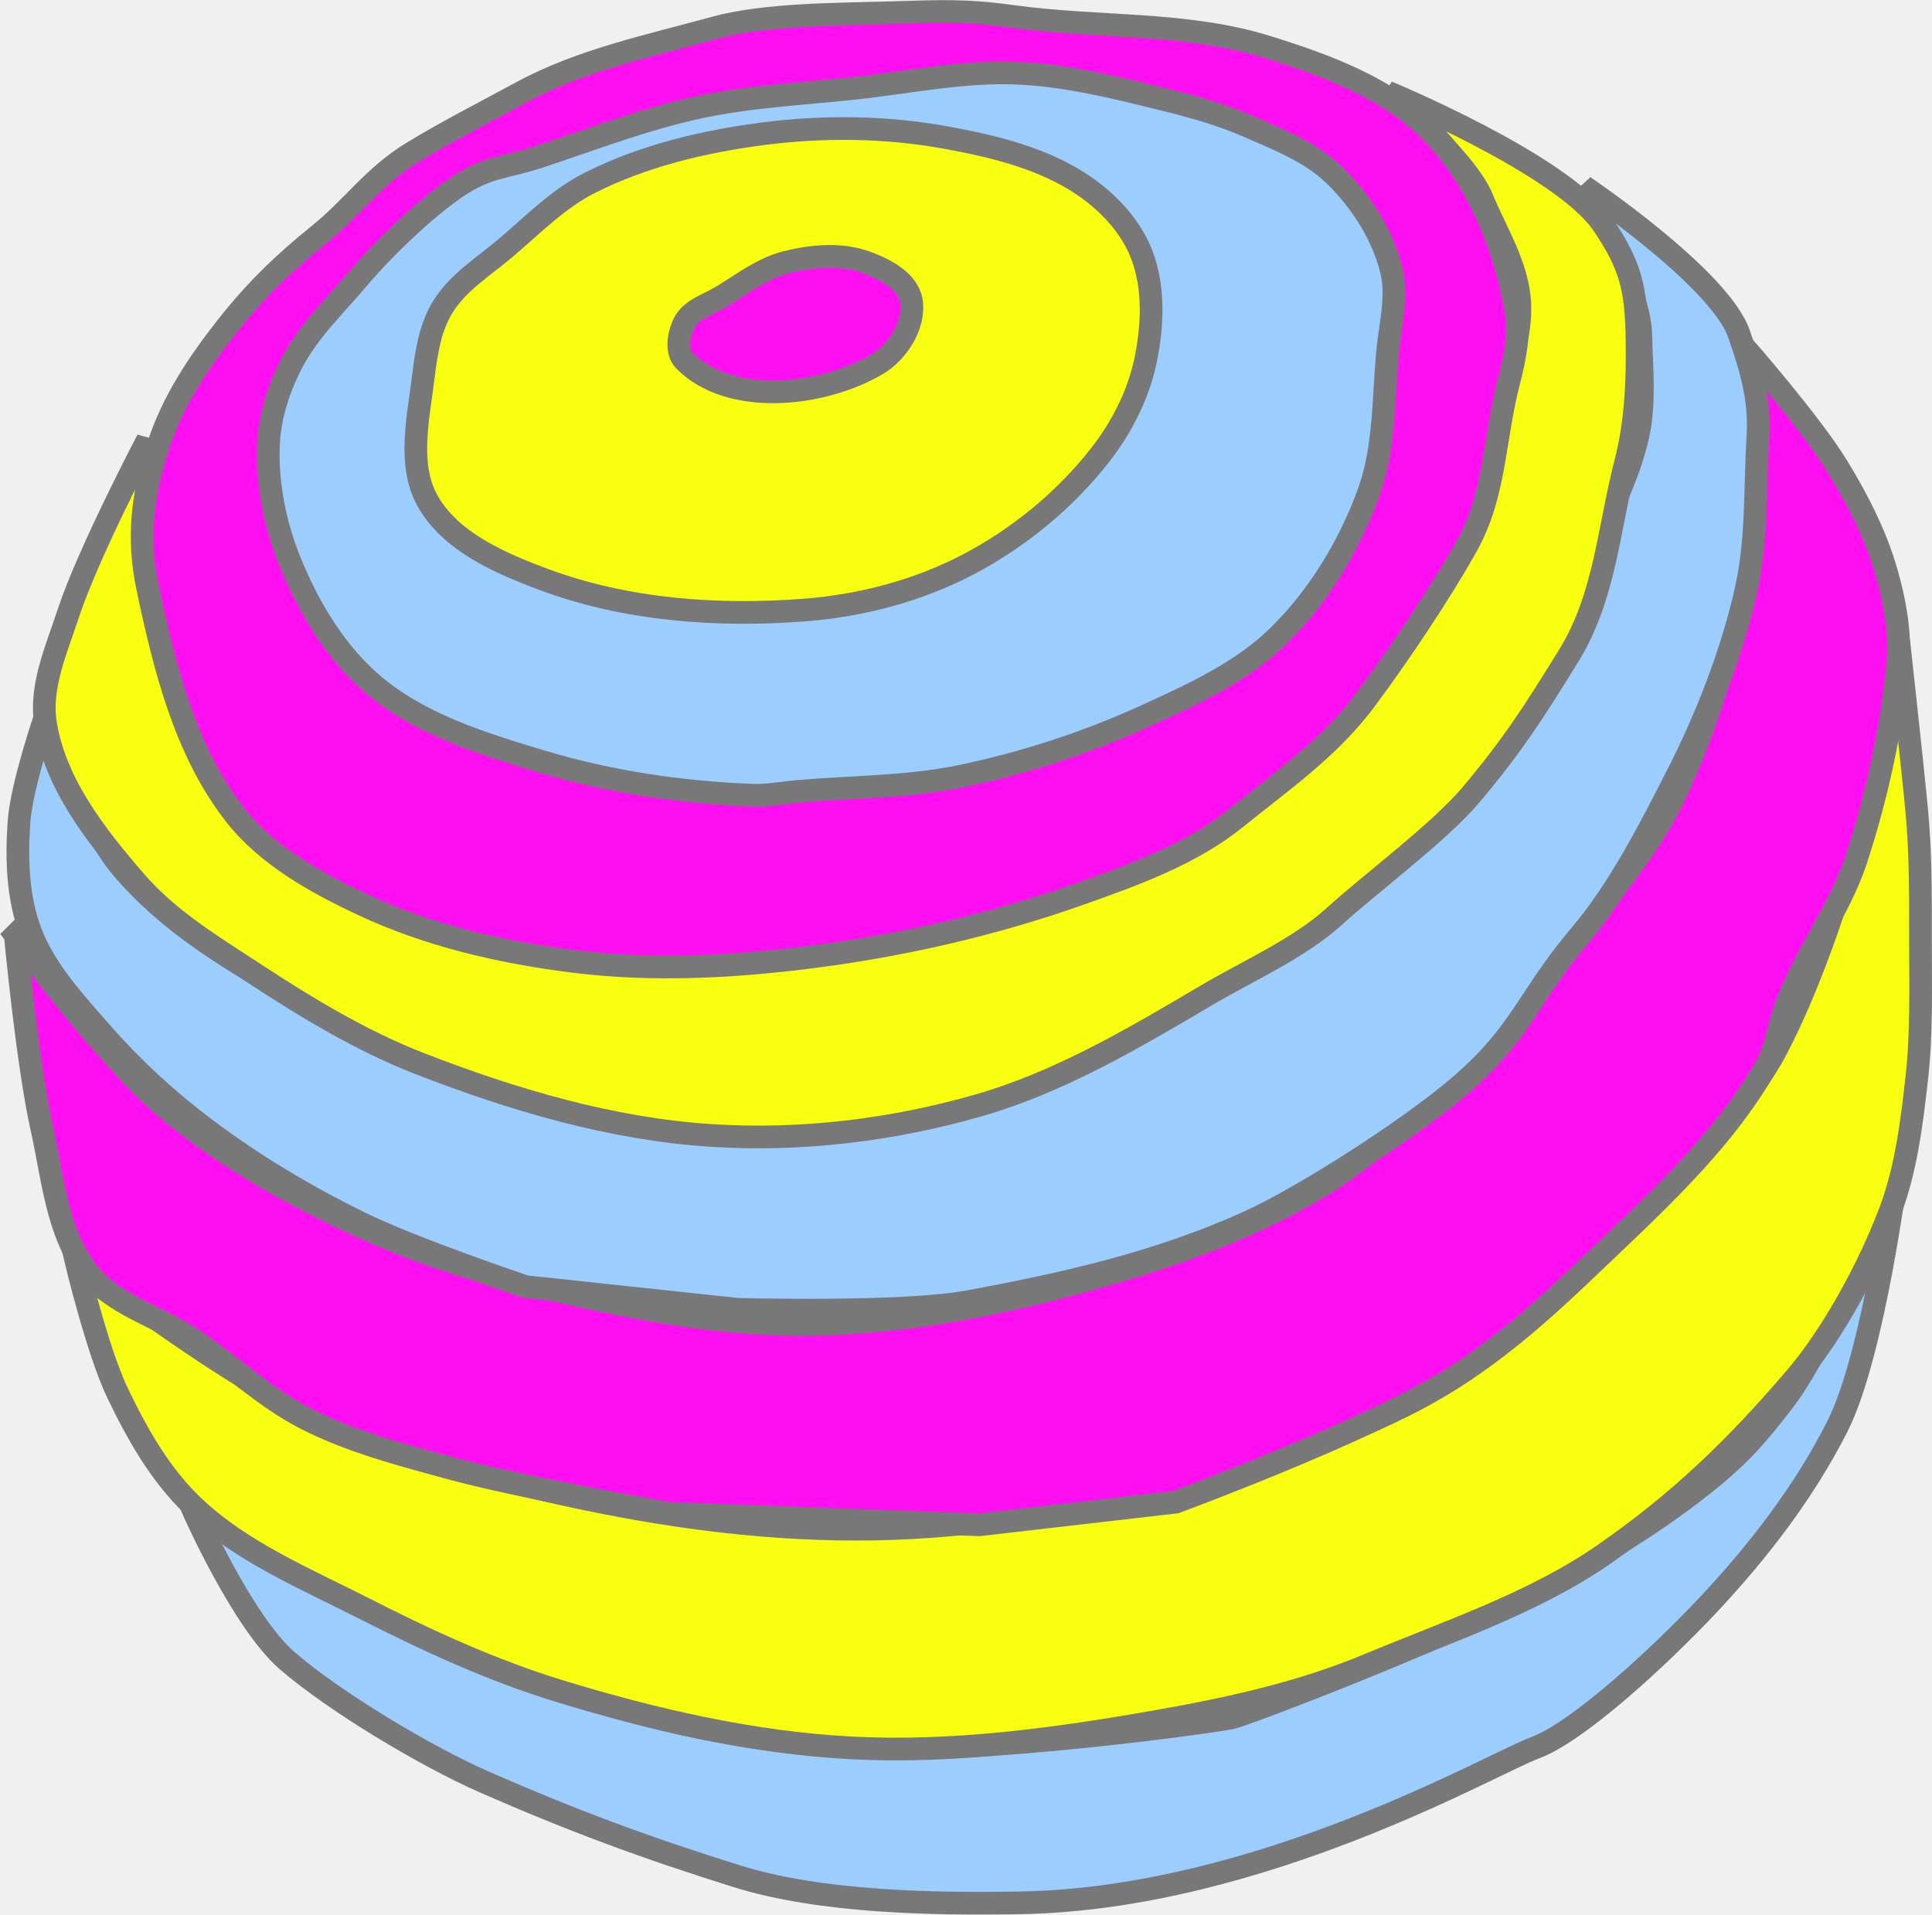
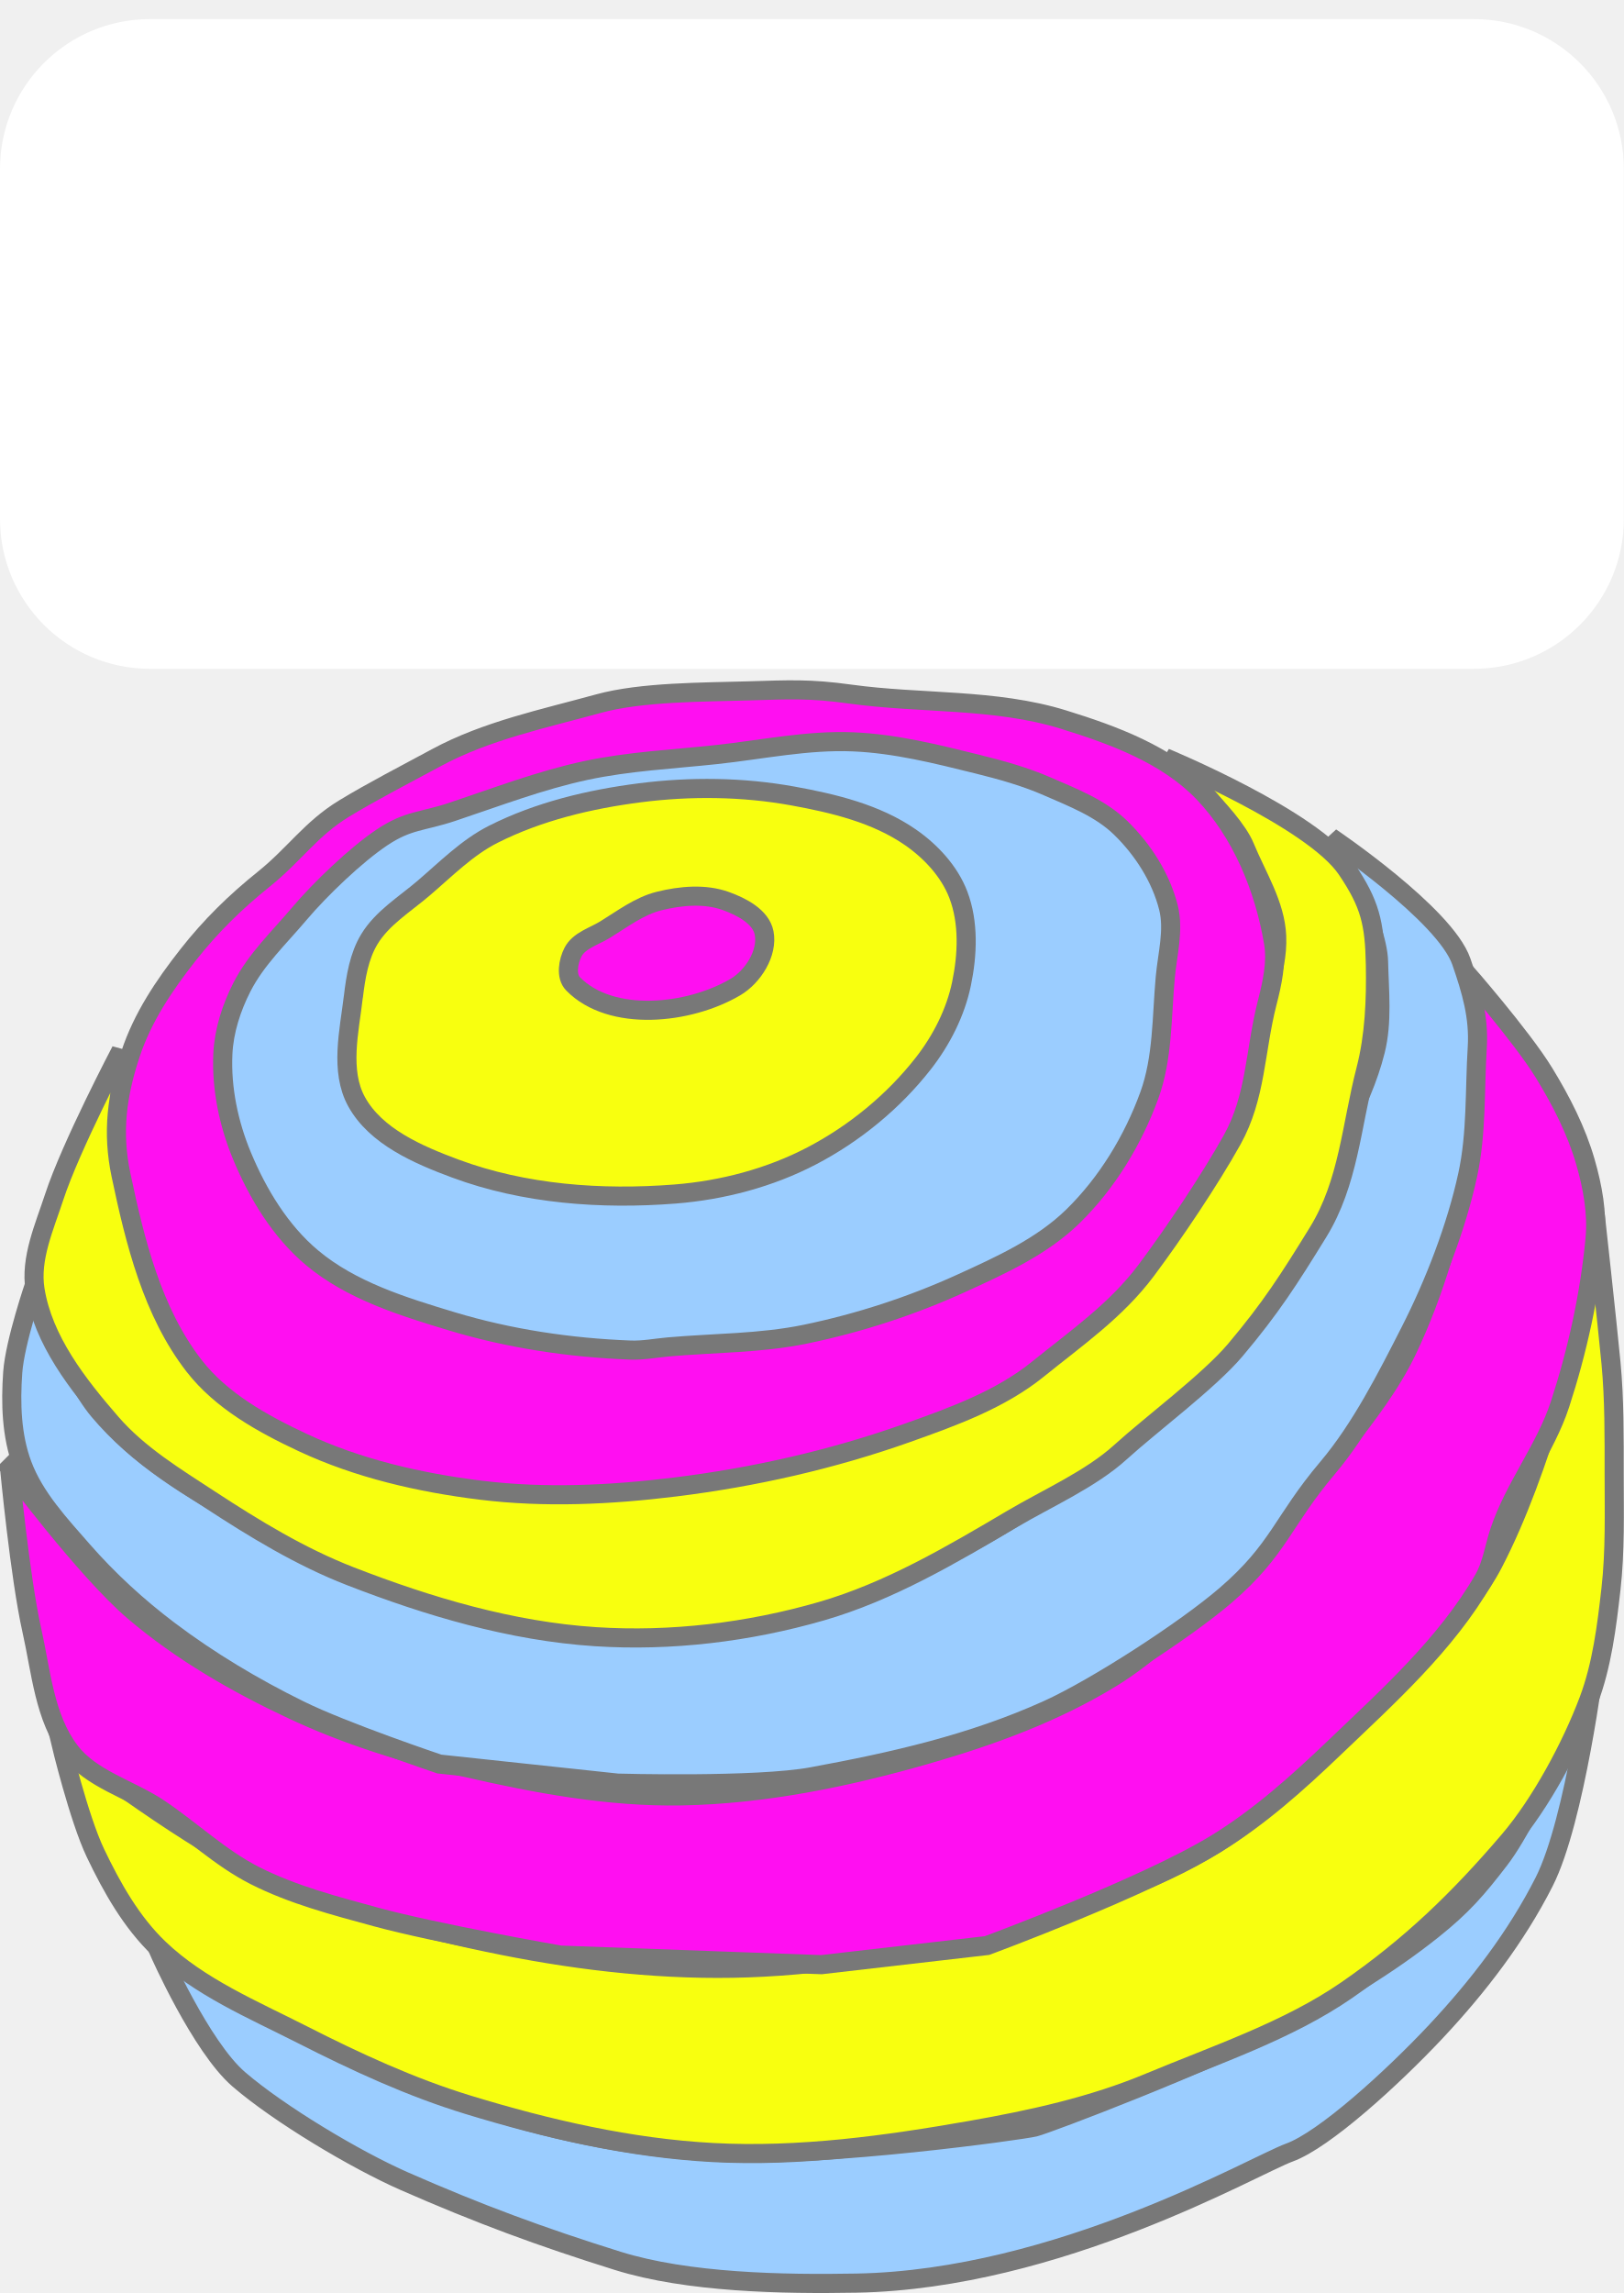
- <svg xmlns="http://www.w3.org/2000/svg" version="1.1" width="85.172" height="84.404" id="svg2">
+ <svg xmlns="http://www.w3.org/2000/svg" version="1.1" width="85" height="120" id="svg2">
  <defs id="defs6" />
-   <g transform="matrix(0.4999577,0,0,0.4999577,-10.82721,-12.10586)" id="g3839">
+   <g transform="matrix(0.4999577,0,0,0.4999577,-10.99907,23.49068)" id="g3839">
    <path d="m 38.667,157.333 c 0,0 8.812,4.819 13.333,7 7.438,3.588 14.762,7.608 22.667,10 7.448,2.254 15.226,3.647 23,4 C 108.581,178.829 129,176 130.333,175.667 c 1.333,-0.333 17.892,-6.615 26.333,-11 5.362,-2.785 10.612,-5.896 15.333,-9.667 3.069,-2.452 4.609,-4.216 7,-7.333 C 183.06,142.374 189,127 189,127 c 0,0 -2.061,16.544 -5.333,23 -2.914,5.749 -6.924,10.965 -11.333,15.667 C 167.798,170.502 160.667,177 157,178.333 153.333,179.667 132.835,191.619 111.667,192 103.976,192.139 94.009,191.961 86.667,189.667 78.548,187.129 72.123,184.751 64.333,181.333 59.23,179.094 51.222,174.304 47,170.667 43.029,167.246 38.667,157.333 38.667,157.333 z" id="path3802" style="fill:#9bcdff;fill-opacity:1;stroke:#787878;stroke-width:2;stroke-linecap:butt;stroke-linejoin:miter;stroke-miterlimit:4;stroke-opacity:1;stroke-dasharray:none" />
    <path d="m 28.333,135.333 c 0,0 12.569,9.628 19.667,13 8.412,3.996 17.534,6.513 26.667,8.333 8.425,1.68 17.081,2.636 25.667,2.333 9,-0.317 17.977,-1.969 26.667,-4.333 7.705,-2.096 15.557,-4.443 22.333,-8.667 6.54,-4.076 11.617,-10.153 17,-15.667 4.235,-4.338 9.199,-8.29 12,-13.667 2.59,-4.971 4.685,-10.976 6.333,-16.333 C 186.444,94.553 189,80 189,80 c 0,0 1.273,11.52 1.667,15.667 0.368,3.873 0.332,7.776 0.333,11.667 0.002,4.002 0.116,8.024 -0.333,12 -0.446,3.941 -0.938,7.954 -2.333,11.667 -1.804,4.799 -5.004,10.768 -8.333,14.667 -5.285,6.189 -10.304,11.04 -17,15.667 -6.146,4.246 -13.775,6.785 -20.667,9.667 -5.943,2.485 -12.322,3.885 -18.667,5 -8.897,1.564 -17.979,2.813 -27,2.333 C 87.963,177.871 79.337,175.879 71,173.333 65,171.501 59.259,168.843 53.667,166 c -5.198,-2.642 -10.78,-4.976 -15,-9 C 35.767,154.235 33.729,150.614 32,147 30.241,143.323 28.333,135.333 28.333,135.333 z" id="path3804" style="fill:#f8ff0f;fill-opacity:1;stroke:#787878;stroke-width:2;stroke-linecap:butt;stroke-linejoin:miter;stroke-miterlimit:4;stroke-opacity:1;stroke-dasharray:none" />
    <path d="m 23,106.667 c 0,0 7.964,10.708 13,15 4.975,4.24 10.748,7.559 16.667,10.333 5.727,2.685 11.837,4.579 18,6 7.426,1.713 15.046,3.136 22.667,3 8.675,-0.155 17.327,-1.937 25.667,-4.333 6.703,-1.926 13.385,-4.359 19.333,-8 4.235,-2.592 7.789,-6.189 11.333,-9.667 4.663,-4.575 9.012,-9.492 13,-14.667 2.446,-3.173 4.944,-6.383 6.667,-10 2.901,-6.092 4.781,-12.697 6,-19.333 0.644,-3.504 0.678,-7.104 0.667,-10.667 -0.01,-3.23 -0.667,-9.667 -0.667,-9.667 0,0 5.979,6.818 8.333,10.667 1.79,2.926 3.387,6.036 4.333,9.333 0.741,2.583 1.249,5.324 1,8 -0.54,5.808 -1.855,11.789 -3.667,17.333 -1.527,4.676 -4.778,8.667 -6.333,13.333 -0.556,1.667 -0.788,3.479 -1.667,5 -3.936,6.816 -9.98,12.225 -15.667,17.667 -3.824,3.659 -7.821,7.235 -12.333,10 -7.465,4.574 -24,10.667 -24,10.667 l -17.333,2 -27.333,-1 c 0,0 -12.985,-2.265 -19.333,-4 -4.305,-1.177 -8.688,-2.312 -12.667,-4.333 -3.627,-1.843 -6.621,-4.733 -10,-7 -3.071,-2.061 -7.087,-3.062 -9.333,-6 -2.689,-3.518 -3.029,-8.347 -4,-12.667 -1.255,-5.581 -2.333,-17 -2.333,-17 z" id="path3806" style="fill:#ff0ff1;fill-opacity:1;stroke:#787878;stroke-width:2;stroke-linecap:butt;stroke-linejoin:miter;stroke-miterlimit:4;stroke-opacity:1;stroke-dasharray:none" />
    <path d="m 25.667,87.333 c 0,0 3.469,9.53 6.667,13.333 4.089,4.865 9.737,8.32 15.333,11.333 6.252,3.367 13.177,5.366 20,7.333 6.659,1.92 13.406,4.154 20.333,4.333 7.761,0.201 15.591,-1.347 23,-3.667 6.355,-1.99 12.371,-5.109 18,-8.667 3.74,-2.364 7.14,-5.271 10.333,-8.333 4.376,-4.196 8.31,-8.856 12,-13.667 2.438,-3.179 4.67,-6.527 6.667,-10 3.021,-5.256 6.526,-10.453 8,-16.333 0.757,-3.02 0.404,-6.221 0.333,-9.333 -0.093,-4.124 -5,-13 -5,-13 0,0 11.962,8.062 13.667,13 1.051,3.046 1.867,5.784 1.667,9 -0.278,4.47 -0.051,8.956 -1,13.333 -1.185,5.461 -3.464,11.354 -6,16.333 -2.451,4.812 -5.181,10.209 -8.667,14.333 -4.769,5.642 -5.07,8.512 -10.667,13.333 -4.227,3.642 -13.581,9.704 -18.667,12 -7.909,3.571 -16.132,5.43 -24.667,7 -5.842,1.075 -20.333,0.667 -20.333,0.667 L 68,137.667 c 0,0 -9.966,-3.349 -14.667,-5.667 -4.785,-2.36 -9.41,-5.116 -13.667,-8.333 -3.262,-2.465 -6.309,-5.256 -9,-8.333 -2.415,-2.761 -5.047,-5.564 -6.333,-9 -1.136,-3.034 -1.23,-6.435 -1,-9.667 0.227,-3.199 2.333,-9.333 2.333,-9.333 z" id="path3808" style="fill:#9bcdff;fill-opacity:1;stroke:#787878;stroke-width:2;stroke-linecap:butt;stroke-linejoin:miter;stroke-miterlimit:4;stroke-opacity:1;stroke-dasharray:none" />
    <path d="m 34.667,63 c 0,0 -0.585,11.549 1,17 1.597,5.492 4.096,11.158 8.333,15 4.755,4.312 11.468,5.999 17.667,7.667 6.481,1.744 13.289,2.211 20,2.333 5.572,0.101 11.181,-0.346 16.667,-1.333 7.616,-1.371 15.353,-2.993 22.333,-6.333 5.896,-2.821 11.12,-6.985 16,-11.333 4.347,-3.873 8.581,-8.063 11.667,-13 2.034,-3.254 3.118,-7.027 4.333,-10.667 1.238,-3.707 3.165,-7.429 3,-11.333 -0.139,-3.301 -2.078,-6.278 -3.333,-9.333 C 150.935,38.264 144,32.333 144,32.333 c 0,0 15.437,6.39 19,11.667 2.445,3.621 2.92,5.632 3,10 0.068,3.681 -0.08,7.435 -1,11 -1.517,5.877 -1.816,11.832 -5,17 -3.022,4.906 -4.952,7.929 -8.667,12.333 -2.743,3.252 -8.853,7.804 -12,10.667 -3.124,2.843 -7.697,4.851 -11.333,7 -6.375,3.767 -12.886,7.612 -20,9.667 -7.627,2.203 -15.745,3.181 -23.667,2.667 C 75.54,123.762 66.88,121.192 58.667,118 53.476,115.983 48.661,113.048 44,110 c -3.646,-2.384 -7.476,-4.712 -10.333,-8 -3.526,-4.057 -7.157,-8.692 -8,-14 -0.516,-3.25 0.977,-6.539 2,-9.667 1.747,-5.34 7,-15.333 7,-15.333 z" id="path3810" style="fill:#f8ff0f;fill-opacity:1;stroke:#787878;stroke-width:2;stroke-linecap:butt;stroke-linejoin:miter;stroke-miterlimit:4;stroke-opacity:1;stroke-dasharray:none" />
    <path d="M 58,37.667 C 54.562,39.765 52.806,42.477 49.667,45 c -3.031,2.436 -5.599,4.941 -8,8 -2.486,3.167 -4.736,6.511 -6,10.333 -1.432,4.33 -1.939,8.203 -1,12.667 1.47,6.987 3.283,14.364 7.667,20 2.839,3.65 7.146,6.038 11.333,8 5.833,2.733 12.273,4.212 18.667,5 6.728,0.829 13.606,0.496 20.333,-0.333 C 100.932,107.648 109.152,105.788 117,103 c 4.776,-1.697 9.725,-3.48 13.667,-6.667 C 134.728,93.049 138.87,90.182 142,86 c 2.864,-3.826 6.674,-9.492 9,-13.667 2.521,-4.525 2.382,-9.316 3.667,-14.333 0.527,-2.056 1.018,-4.24 0.667,-6.333 C 154.378,45.98 151.987,40.166 148,36 144.186,32.015 138.603,29.965 133.333,28.333 126.171,26.116 118.426,26.696 111,25.667 c -4.234,-0.587 -6.394,-0.46 -10.667,-0.333 -4.662,0.139 -11.17,0.094 -15.667,1.333 -5.759,1.587 -11.746,2.826 -17,5.667 C 64.675,33.951 60.903,35.894 58,37.667 z" id="path3812" style="fill:#ff0ff1;fill-opacity:1;stroke:#787878;stroke-width:2;stroke-linecap:butt;stroke-linejoin:miter;stroke-miterlimit:4;stroke-opacity:1;stroke-dasharray:none" />
    <path d="m 47.333,56.333 c -1.102,2.162 -1.887,4.576 -2,7 -0.168,3.614 0.612,7.326 2,10.667 1.656,3.984 4.026,7.895 7.333,10.667 4.116,3.45 9.525,5.116 14.667,6.667 6.034,1.82 12.369,2.76 18.667,3 1.337,0.051 2.667,-0.216 4,-0.333 4.78,-0.421 9.635,-0.36 14.333,-1.333 5.608,-1.161 11.123,-2.956 16.333,-5.333 4.126,-1.882 8.423,-3.83 11.667,-7 3.571,-3.491 6.293,-7.974 8,-12.667 1.418,-3.899 1.294,-8.202 1.667,-12.333 0.22,-2.437 0.933,-4.961 0.333,-7.333 -0.794,-3.141 -2.68,-6.073 -5,-8.333 -2.103,-2.049 -4.976,-3.16 -7.667,-4.333 C 129.315,34.308 126.823,33.617 124.333,33 c -4.273,-1.059 -8.601,-2.147 -13,-2.333 C 106.539,30.463 101.771,31.487 97,32 c -4.563,0.49 -9.179,0.707 -13.667,1.667 -4.777,1.022 -9.365,2.789 -14,4.333 -3.134,1.044 -4.585,0.834 -7.333,2.667 -2.749,1.832 -6.536,5.475 -8.667,8 -2.093,2.48 -4.527,4.775 -6,7.667 z" id="path3814" style="fill:#9bcdff;fill-opacity:1;stroke:#787878;stroke-width:2;stroke-linecap:butt;stroke-linejoin:miter;stroke-miterlimit:4;stroke-opacity:1;stroke-dasharray:none" />
    <path d="m 59,57.333 c -0.44,3.642 -1.435,7.786 0.333,11 2.005,3.645 6.433,5.552 10.333,7 7.236,2.686 15.306,3.271 23,2.667 C 97.612,77.612 102.605,76.3 107,74 c 4.475,-2.341 8.557,-5.687 11.667,-9.667 1.897,-2.428 3.37,-5.317 4,-8.333 0.636,-3.047 0.779,-6.426 -0.333,-9.333 -0.93,-2.432 -2.862,-4.515 -5,-6 C 113.754,38.181 109.288,37.111 105,36.333 99.751,35.382 94.291,35.323 89,36 83.732,36.674 78.41,37.944 73.667,40.333 70.908,41.723 68.683,43.995 66.333,46 c -1.973,1.684 -4.326,3.113 -5.667,5.333 -1.073,1.777 -1.418,3.939 -1.667,6 z" id="path3816" style="fill:#f8ff0f;fill-opacity:1;stroke:#787878;stroke-width:2;stroke-linecap:butt;stroke-linejoin:miter;stroke-miterlimit:4;stroke-opacity:1;stroke-dasharray:none" />
    <path d="m 82,56 c 3.968,4.047 12.116,3.209 17,0.333 1.842,-1.084 3.413,-3.57 3,-5.667 -0.336,-1.703 -2.368,-2.742 -4,-3.333 -2.194,-0.794 -4.735,-0.562 -7,0 -2.074,0.515 -3.843,1.885 -5.667,3 C 84.176,51.041 82.626,51.464 82,52.667 81.487,53.652 81.222,55.207 82,56 z" id="path3818" style="fill:#ff0ff1;fill-opacity:1;stroke:#787878;stroke-width:2;stroke-linecap:butt;stroke-linejoin:miter;stroke-miterlimit:4;stroke-opacity:1;stroke-dasharray:none" />
  </g>
+   <rect width="85" height="34" ry="7.846" x="0" y="1" id="rect2990" style="fill:#ffffff;fill-opacity:1;fill-rule:nonzero;stroke:none" />
</svg>
